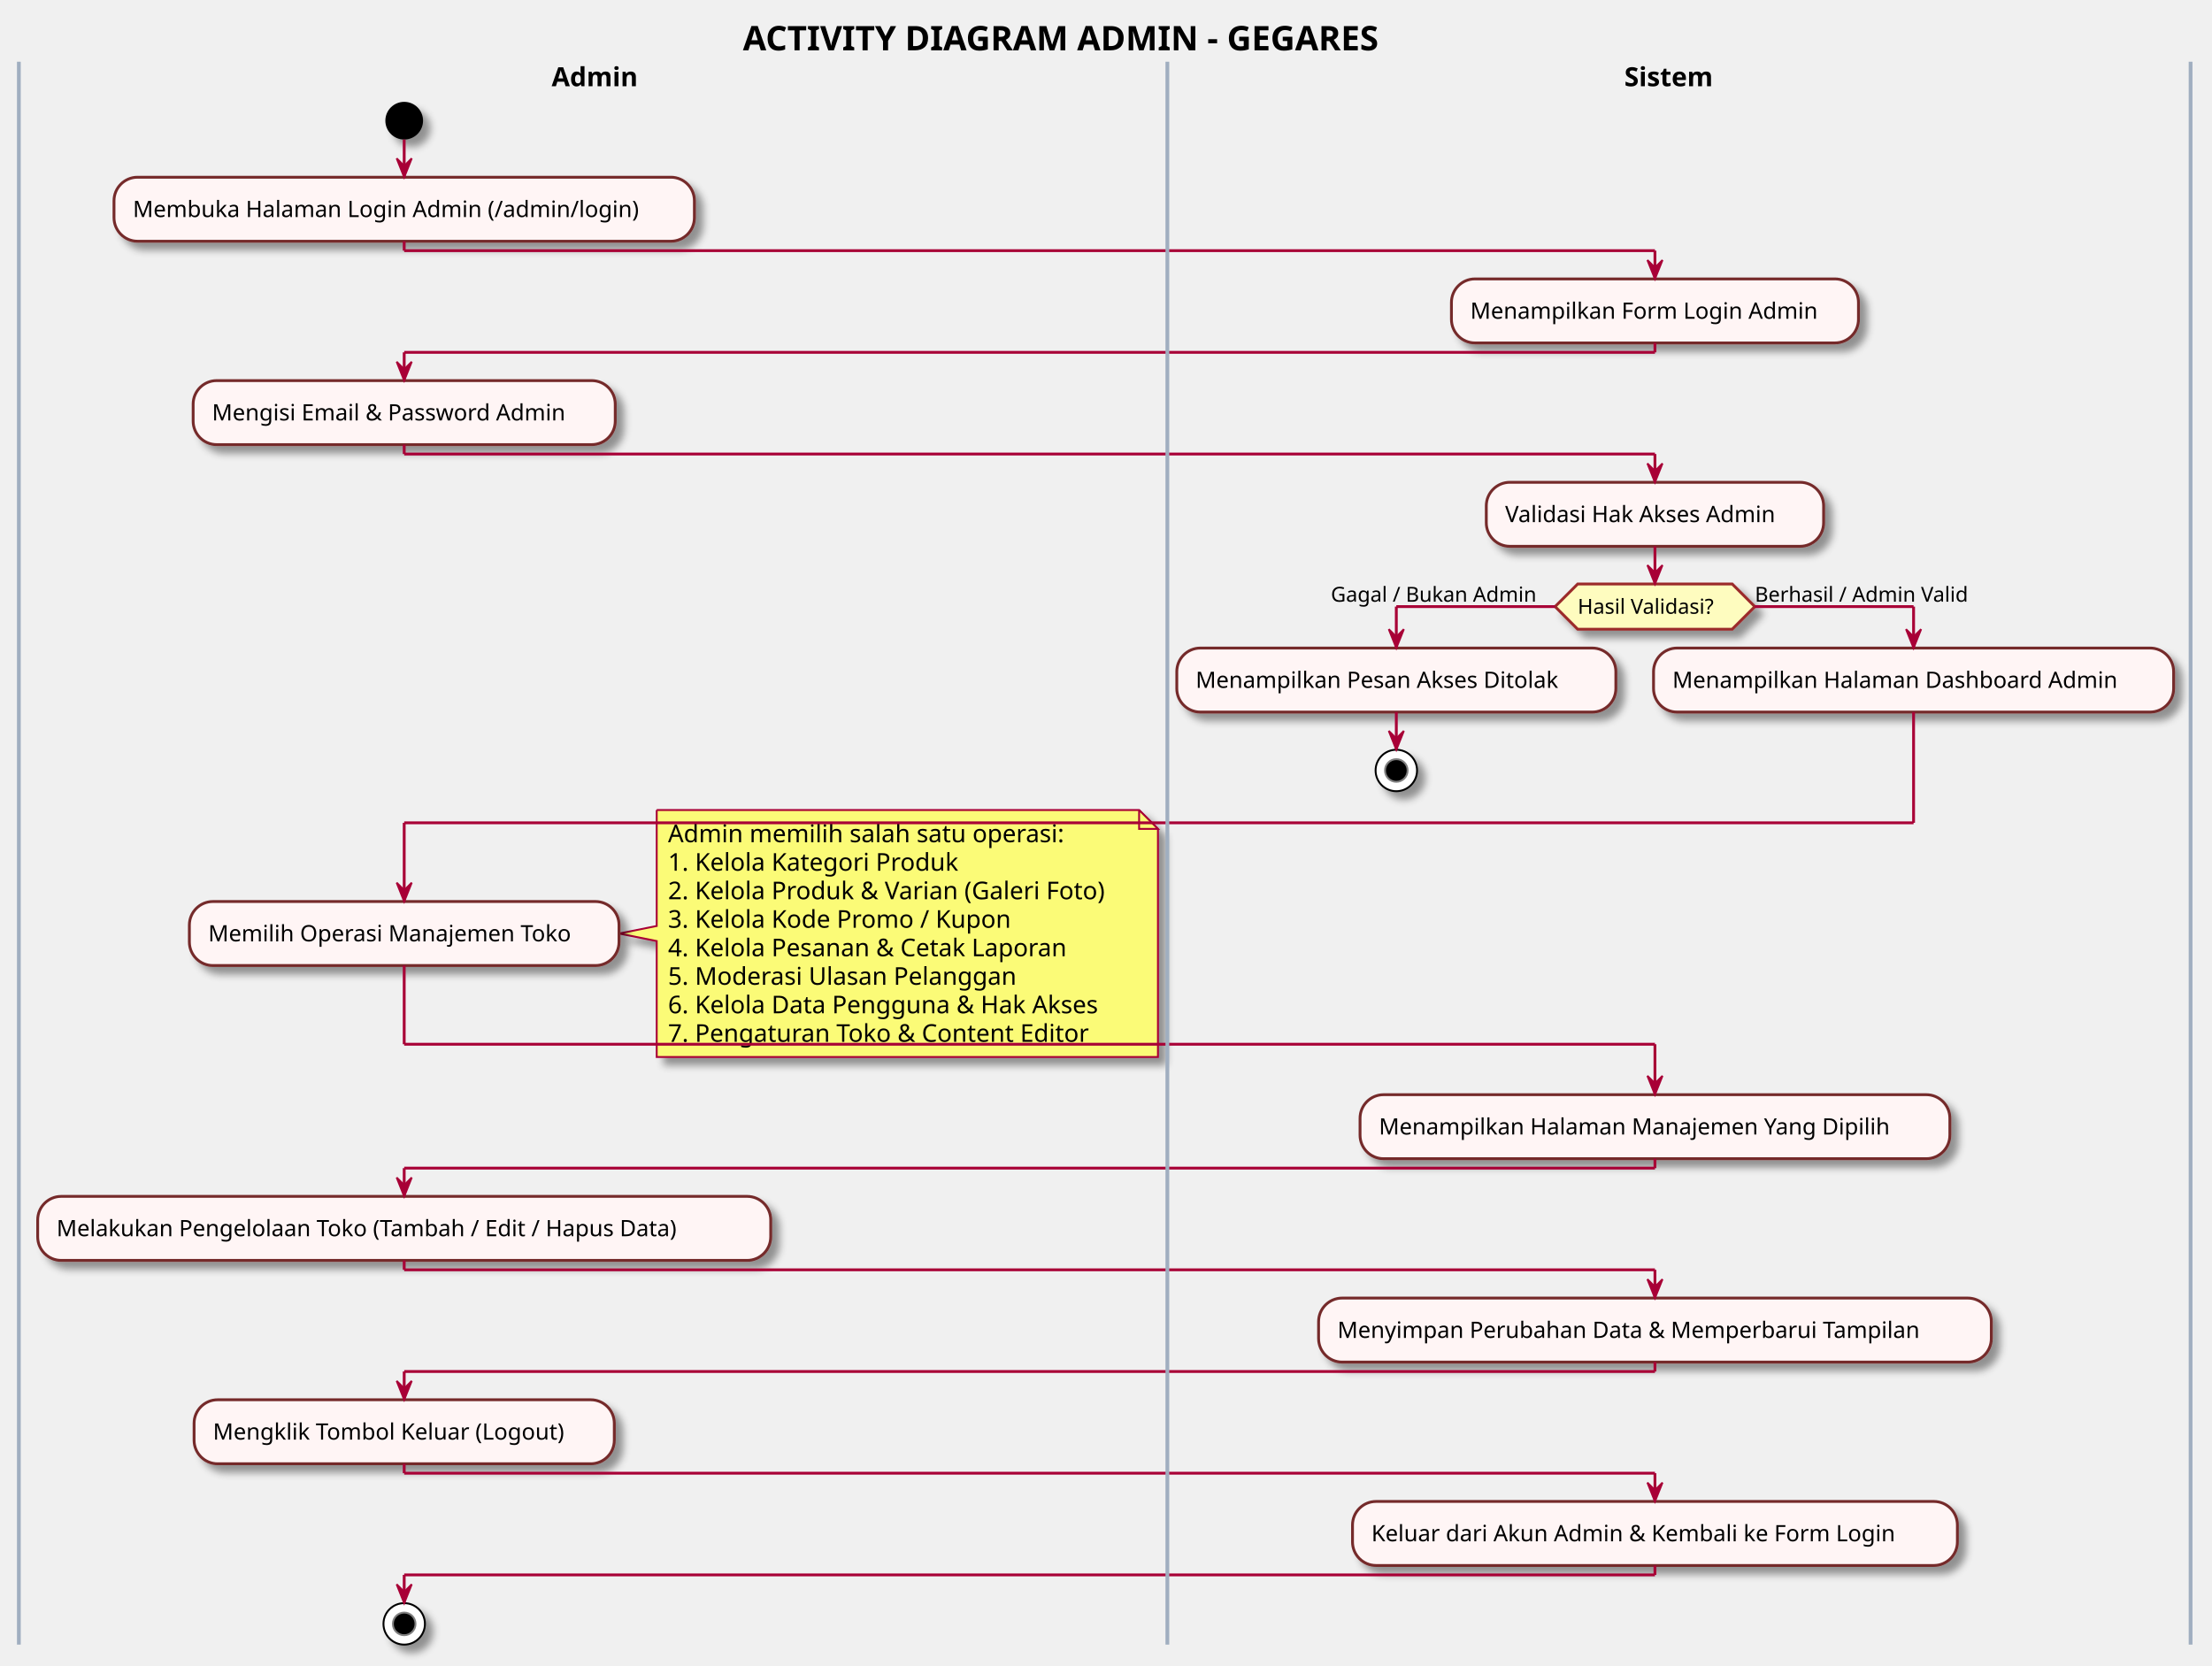
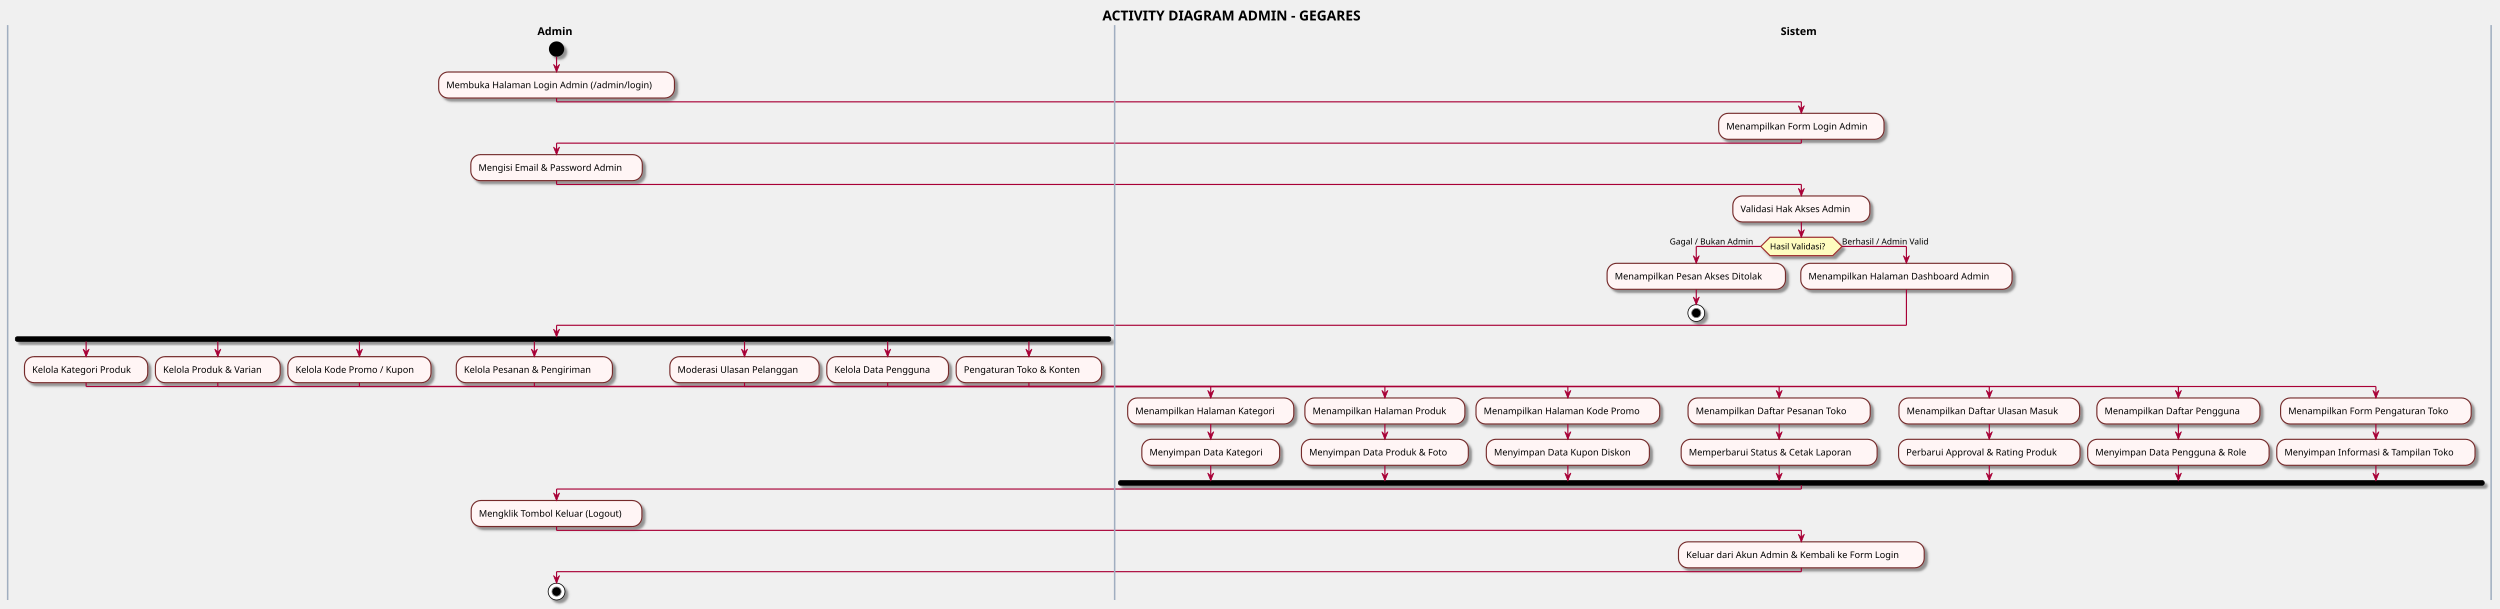
- <svg xmlns="http://www.w3.org/2000/svg" contentScriptType="application/ecmascript" contentStyleType="text/css" height="1657.5px" preserveAspectRatio="none" style="width:2201px;height:1657px;" version="1.1" viewBox="0 0 2201 1657" width="2201.25px" zoomAndPan="magnify">
+ <svg xmlns="http://www.w3.org/2000/svg" contentScriptType="application/ecmascript" contentStyleType="text/css" height="1490.625px" preserveAspectRatio="none" style="width:6123px;height:1490px;" version="1.1" viewBox="0 0 6123 1490" width="6123.75px" zoomAndPan="magnify">
  <defs>
-     <filter height="300%" id="fh6a0xgo9omfv" width="300%" x="-1" y="-1">
+     <filter height="300%" id="fjdrxcci2v53h" width="300%" x="-1" y="-1">
      <feGaussianBlur result="blurOut" stdDeviation="3.75" />
      <feColorMatrix in="blurOut" result="blurOut2" type="matrix" values="0 0 0 0 0 0 0 0 0 0 0 0 0 0 0 0 0 0 .4 0" />
      <feOffset dx="7.5" dy="7.5" in="blurOut2" result="blurOut3" />
      <feBlend in="SourceGraphic" in2="blurOut3" mode="normal" />
    </filter>
  </defs>
  <g>
-     <text fill="#000000" font-family="sans-serif" font-size="33.75" font-weight="bold" lengthAdjust="spacingAndGlyphs" textLength="720" x="739.219" y="50.078">ACTIVITY DIAGRAM ADMIN - GEGARES</text>
-     <ellipse cx="402.188" cy="120.097" fill="#000000" filter="url(#fh6a0xgo9omfv)" rx="18.75" ry="18.75" style="stroke: none; stroke-width: 1.875;" />
-     <rect fill="#FFF5F5" filter="url(#fh6a0xgo9omfv)" height="63.691" rx="23.438" ry="23.438" style="stroke: #742A2A; stroke-width: 2.812;" width="577.5" x="113.438" y="176.347" />
-     <text fill="#000000" font-family="sans-serif" font-size="22.5" lengthAdjust="spacingAndGlyphs" textLength="540" x="132.188" y="215.982">Membuka Halaman Login Admin (/admin/login)</text>
-     <rect fill="#FFF5F5" filter="url(#fh6a0xgo9omfv)" height="63.691" rx="23.438" ry="23.438" style="stroke: #742A2A; stroke-width: 2.812;" width="420" x="192.188" y="378.73" />
-     <text fill="#000000" font-family="sans-serif" font-size="22.5" lengthAdjust="spacingAndGlyphs" textLength="382.5" x="210.938" y="418.365">Mengisi Email &amp; Password Admin</text>
-     <path d="M653.438,806.054 L653.438,921.425 L615.938,928.925 L653.438,936.425 L653.438,1051.796 A0,0 0 0 0 653.438,1051.796 L1152.188,1051.796 A0,0 0 0 0 1152.188,1051.796 L1152.188,824.804 L1133.438,806.054 L653.438,806.054 A0,0 0 0 0 653.438,806.054 " fill="#FBFB77" filter="url(#fh6a0xgo9omfv)" style="stroke: #A80036; stroke-width: 1.875;" />
-     <path d="M1133.438,806.054 L1133.438,824.804 L1152.188,824.804 L1133.438,806.054 " fill="#FBFB77" style="stroke: #A80036; stroke-width: 1.875;" />
-     <text fill="#000000" font-family="sans-serif" font-size="24.375" lengthAdjust="spacingAndGlyphs" textLength="414.375" x="664.688" y="838.054">Admin memilih salah satu operasi:</text>
-     <text fill="#000000" font-family="sans-serif" font-size="24.375" lengthAdjust="spacingAndGlyphs" textLength="298.125" x="664.688" y="866.428">1. Kelola Kategori Produk</text>
-     <text fill="#000000" font-family="sans-serif" font-size="24.375" lengthAdjust="spacingAndGlyphs" textLength="459.375" x="664.688" y="894.803">2. Kelola Produk &amp; Varian (Galeri Foto)</text>
-     <text fill="#000000" font-family="sans-serif" font-size="24.375" lengthAdjust="spacingAndGlyphs" textLength="352.5" x="664.688" y="923.177">3. Kelola Kode Promo / Kupon</text>
-     <text fill="#000000" font-family="sans-serif" font-size="24.375" lengthAdjust="spacingAndGlyphs" textLength="421.875" x="664.688" y="951.551">4. Kelola Pesanan &amp; Cetak Laporan</text>
-     <text fill="#000000" font-family="sans-serif" font-size="24.375" lengthAdjust="spacingAndGlyphs" textLength="361.875" x="664.688" y="979.925">5. Moderasi Ulasan Pelanggan</text>
-     <text fill="#000000" font-family="sans-serif" font-size="24.375" lengthAdjust="spacingAndGlyphs" textLength="455.625" x="664.688" y="1008.299">6. Kelola Data Pengguna &amp; Hak Akses</text>
-     <text fill="#000000" font-family="sans-serif" font-size="24.375" lengthAdjust="spacingAndGlyphs" textLength="440.625" x="664.688" y="1036.673">7. Pengaturan Toko &amp; Content Editor</text>
-     <rect fill="#FFF5F5" filter="url(#fh6a0xgo9omfv)" height="63.691" rx="23.438" ry="23.438" style="stroke: #742A2A; stroke-width: 2.812;" width="427.5" x="188.438" y="897.08" />
-     <text fill="#000000" font-family="sans-serif" font-size="22.5" lengthAdjust="spacingAndGlyphs" textLength="390" x="207.188" y="936.715">Memilih Operasi Manajemen Toko</text>
-     <rect fill="#FFF5F5" filter="url(#fh6a0xgo9omfv)" height="63.691" rx="23.438" ry="23.438" style="stroke: #742A2A; stroke-width: 2.812;" width="729.375" x="37.5" y="1190.488" />
-     <text fill="#000000" font-family="sans-serif" font-size="22.5" lengthAdjust="spacingAndGlyphs" textLength="691.875" x="56.25" y="1230.123">Melakukan Pengelolaan Toko (Tambah / Edit / Hapus Data)</text>
-     <rect fill="#FFF5F5" filter="url(#fh6a0xgo9omfv)" height="63.691" rx="23.438" ry="23.438" style="stroke: #742A2A; stroke-width: 2.812;" width="418.125" x="193.125" y="1392.87" />
-     <text fill="#000000" font-family="sans-serif" font-size="22.5" lengthAdjust="spacingAndGlyphs" textLength="380.625" x="211.875" y="1432.505">Mengklik Tombol Keluar (Logout)</text>
-     <ellipse cx="402.188" cy="1615.878" fill="#FFFFFF" filter="url(#fh6a0xgo9omfv)" rx="20.625" ry="20.625" style="stroke: #000000; stroke-width: 1.875;" />
-     <ellipse cx="402.188" cy="1615.878" fill="#000000" rx="11.25" ry="11.25" style="stroke: #7F7F7F; stroke-width: 1.875;" />
-     <rect fill="#FFF5F5" filter="url(#fh6a0xgo9omfv)" height="63.691" rx="23.438" ry="23.438" style="stroke: #742A2A; stroke-width: 2.812;" width="405" x="1444.219" y="277.538" />
-     <text fill="#000000" font-family="sans-serif" font-size="22.5" lengthAdjust="spacingAndGlyphs" textLength="367.5" x="1462.969" y="317.173">Menampilkan Form Login Admin</text>
-     <rect fill="#FFF5F5" filter="url(#fh6a0xgo9omfv)" height="63.691" rx="23.438" ry="23.438" style="stroke: #742A2A; stroke-width: 2.812;" width="335.625" x="1478.906" y="479.921" />
-     <text fill="#000000" font-family="sans-serif" font-size="22.5" lengthAdjust="spacingAndGlyphs" textLength="298.125" x="1497.656" y="519.556">Validasi Hak Akses Admin</text>
-     <polygon fill="#FEFCBF" filter="url(#fh6a0xgo9omfv)" points="1569.844,581.113,1723.594,581.113,1746.094,603.613,1723.594,626.113,1569.844,626.113,1547.344,603.613,1569.844,581.113" style="stroke: #9B2C2C; stroke-width: 2.812;" />
-     <text fill="#000000" font-family="sans-serif" font-size="20.625" lengthAdjust="spacingAndGlyphs" textLength="153.75" x="1569.844" y="610.753">Hasil Validasi?</text>
-     <text fill="#000000" font-family="sans-serif" font-size="20.625" lengthAdjust="spacingAndGlyphs" textLength="223.125" x="1324.219" y="598.749">Gagal / Bukan Admin</text>
-     <text fill="#000000" font-family="sans-serif" font-size="20.625" lengthAdjust="spacingAndGlyphs" textLength="234.375" x="1746.094" y="598.749">Berhasil / Admin Valid</text>
-     <rect fill="#FFF5F5" filter="url(#fh6a0xgo9omfv)" height="63.691" rx="23.438" ry="23.438" style="stroke: #742A2A; stroke-width: 2.812;" width="436.875" x="1170.938" y="644.863" />
-     <text fill="#000000" font-family="sans-serif" font-size="22.5" lengthAdjust="spacingAndGlyphs" textLength="399.375" x="1189.688" y="684.498">Menampilkan Pesan Akses Ditolak</text>
-     <ellipse cx="1389.375" cy="766.679" fill="#FFFFFF" filter="url(#fh6a0xgo9omfv)" rx="20.625" ry="20.625" style="stroke: #000000; stroke-width: 1.875;" />
-     <ellipse cx="1389.375" cy="766.679" fill="#000000" rx="11.25" ry="11.25" style="stroke: #7F7F7F; stroke-width: 1.875;" />
-     <rect fill="#FFF5F5" filter="url(#fh6a0xgo9omfv)" height="63.691" rx="23.438" ry="23.438" style="stroke: #742A2A; stroke-width: 2.812;" width="517.5" x="1645.312" y="644.863" />
-     <text fill="#000000" font-family="sans-serif" font-size="22.5" lengthAdjust="spacingAndGlyphs" textLength="480" x="1664.062" y="684.498">Menampilkan Halaman Dashboard Admin</text>
-     <rect fill="#FFF5F5" filter="url(#fh6a0xgo9omfv)" height="63.691" rx="23.438" ry="23.438" style="stroke: #742A2A; stroke-width: 2.812;" width="586.875" x="1353.281" y="1089.296" />
-     <text fill="#000000" font-family="sans-serif" font-size="22.5" lengthAdjust="spacingAndGlyphs" textLength="549.375" x="1372.031" y="1128.931">Menampilkan Halaman Manajemen Yang Dipilih</text>
-     <rect fill="#FFF5F5" filter="url(#fh6a0xgo9omfv)" height="63.691" rx="23.438" ry="23.438" style="stroke: #742A2A; stroke-width: 2.812;" width="669.375" x="1312.031" y="1291.679" />
-     <text fill="#000000" font-family="sans-serif" font-size="22.5" lengthAdjust="spacingAndGlyphs" textLength="631.875" x="1330.781" y="1331.314">Menyimpan Perubahan Data &amp; Memperbarui Tampilan</text>
-     <rect fill="#FFF5F5" filter="url(#fh6a0xgo9omfv)" height="63.691" rx="23.438" ry="23.438" style="stroke: #742A2A; stroke-width: 2.812;" width="601.875" x="1345.781" y="1494.062" />
-     <text fill="#000000" font-family="sans-serif" font-size="22.5" lengthAdjust="spacingAndGlyphs" textLength="564.375" x="1364.531" y="1533.697">Keluar dari Akun Admin &amp; Kembali ke Form Login</text>
-     <line style="stroke: #A80036; stroke-width: 2.812;" x1="402.188" x2="402.188" y1="138.847" y2="176.347" />
-     <polygon fill="#A80036" points="394.688,157.597,402.188,176.347,409.688,157.597,402.188,165.097" style="stroke: #A80036; stroke-width: 1.875;" />
-     <line style="stroke: #A80036; stroke-width: 2.812;" x1="1389.375" x2="1389.375" y1="708.554" y2="746.054" />
-     <polygon fill="#A80036" points="1381.875,727.304,1389.375,746.054,1396.875,727.304,1389.375,734.804" style="stroke: #A80036; stroke-width: 1.875;" />
-     <line style="stroke: #A80036; stroke-width: 2.812;" x1="1547.344" x2="1389.375" y1="603.613" y2="603.613" />
-     <line style="stroke: #A80036; stroke-width: 2.812;" x1="1389.375" x2="1389.375" y1="603.613" y2="644.863" />
-     <polygon fill="#A80036" points="1381.875,626.113,1389.375,644.863,1396.875,626.113,1389.375,633.613" style="stroke: #A80036; stroke-width: 1.875;" />
-     <line style="stroke: #A80036; stroke-width: 2.812;" x1="1746.094" x2="1904.062" y1="603.613" y2="603.613" />
-     <line style="stroke: #A80036; stroke-width: 2.812;" x1="1904.062" x2="1904.062" y1="603.613" y2="644.863" />
-     <polygon fill="#A80036" points="1896.562,626.113,1904.062,644.863,1911.562,626.113,1904.062,633.613" style="stroke: #A80036; stroke-width: 1.875;" />
-     <line style="stroke: #A80036; stroke-width: 2.812;" x1="1904.062" x2="1904.062" y1="708.554" y2="818.754" />
-     <line style="stroke: #A80036; stroke-width: 2.812;" x1="1904.062" x2="402.188" y1="818.754" y2="818.754" />
-     <line style="stroke: #A80036; stroke-width: 2.812;" x1="402.188" x2="402.188" y1="818.754" y2="897.08" />
-     <polygon fill="#A80036" points="394.688,878.33,402.188,897.08,409.688,878.33,402.188,885.83" style="stroke: #A80036; stroke-width: 1.875;" />
-     <line style="stroke: #A80036; stroke-width: 2.812;" x1="1646.719" x2="1646.719" y1="543.613" y2="581.113" />
-     <polygon fill="#A80036" points="1639.219,562.363,1646.719,581.113,1654.219,562.363,1646.719,569.863" style="stroke: #A80036; stroke-width: 1.875;" />
-     <line style="stroke: #A80036; stroke-width: 2.812;" x1="402.188" x2="402.188" y1="240.038" y2="249.413" />
-     <line style="stroke: #A80036; stroke-width: 2.812;" x1="402.188" x2="1646.719" y1="249.413" y2="249.413" />
-     <line style="stroke: #A80036; stroke-width: 2.812;" x1="1646.719" x2="1646.719" y1="249.413" y2="277.538" />
-     <polygon fill="#A80036" points="1639.219,258.788,1646.719,277.538,1654.219,258.788,1646.719,266.288" style="stroke: #A80036; stroke-width: 1.875;" />
-     <line style="stroke: #A80036; stroke-width: 2.812;" x1="1646.719" x2="1646.719" y1="341.23" y2="350.605" />
-     <line style="stroke: #A80036; stroke-width: 2.812;" x1="1646.719" x2="402.188" y1="350.605" y2="350.605" />
-     <line style="stroke: #A80036; stroke-width: 2.812;" x1="402.188" x2="402.188" y1="350.605" y2="378.73" />
-     <polygon fill="#A80036" points="394.688,359.98,402.188,378.73,409.688,359.98,402.188,367.48" style="stroke: #A80036; stroke-width: 1.875;" />
-     <line style="stroke: #A80036; stroke-width: 2.812;" x1="402.188" x2="402.188" y1="442.421" y2="451.796" />
-     <line style="stroke: #A80036; stroke-width: 2.812;" x1="402.188" x2="1646.719" y1="451.796" y2="451.796" />
-     <line style="stroke: #A80036; stroke-width: 2.812;" x1="1646.719" x2="1646.719" y1="451.796" y2="479.921" />
-     <polygon fill="#A80036" points="1639.219,461.171,1646.719,479.921,1654.219,461.171,1646.719,468.671" style="stroke: #A80036; stroke-width: 1.875;" />
-     <line style="stroke: #A80036; stroke-width: 2.812;" x1="402.188" x2="402.188" y1="960.771" y2="1039.096" />
-     <line style="stroke: #A80036; stroke-width: 2.812;" x1="402.188" x2="1646.719" y1="1039.096" y2="1039.096" />
-     <line style="stroke: #A80036; stroke-width: 2.812;" x1="1646.719" x2="1646.719" y1="1039.096" y2="1089.296" />
-     <polygon fill="#A80036" points="1639.219,1070.546,1646.719,1089.296,1654.219,1070.546,1646.719,1078.046" style="stroke: #A80036; stroke-width: 1.875;" />
-     <line style="stroke: #A80036; stroke-width: 2.812;" x1="1646.719" x2="1646.719" y1="1152.988" y2="1162.363" />
-     <line style="stroke: #A80036; stroke-width: 2.812;" x1="1646.719" x2="402.188" y1="1162.363" y2="1162.363" />
-     <line style="stroke: #A80036; stroke-width: 2.812;" x1="402.188" x2="402.188" y1="1162.363" y2="1190.488" />
-     <polygon fill="#A80036" points="394.688,1171.738,402.188,1190.488,409.688,1171.738,402.188,1179.238" style="stroke: #A80036; stroke-width: 1.875;" />
-     <line style="stroke: #A80036; stroke-width: 2.812;" x1="402.188" x2="402.188" y1="1254.179" y2="1263.554" />
-     <line style="stroke: #A80036; stroke-width: 2.812;" x1="402.188" x2="1646.719" y1="1263.554" y2="1263.554" />
-     <line style="stroke: #A80036; stroke-width: 2.812;" x1="1646.719" x2="1646.719" y1="1263.554" y2="1291.679" />
-     <polygon fill="#A80036" points="1639.219,1272.929,1646.719,1291.679,1654.219,1272.929,1646.719,1280.429" style="stroke: #A80036; stroke-width: 1.875;" />
-     <line style="stroke: #A80036; stroke-width: 2.812;" x1="1646.719" x2="1646.719" y1="1355.37" y2="1364.745" />
-     <line style="stroke: #A80036; stroke-width: 2.812;" x1="1646.719" x2="402.188" y1="1364.745" y2="1364.745" />
-     <line style="stroke: #A80036; stroke-width: 2.812;" x1="402.188" x2="402.188" y1="1364.745" y2="1392.87" />
-     <polygon fill="#A80036" points="394.688,1374.12,402.188,1392.87,409.688,1374.12,402.188,1381.62" style="stroke: #A80036; stroke-width: 1.875;" />
-     <line style="stroke: #A80036; stroke-width: 2.812;" x1="402.188" x2="402.188" y1="1456.562" y2="1465.937" />
-     <line style="stroke: #A80036; stroke-width: 2.812;" x1="402.188" x2="1646.719" y1="1465.937" y2="1465.937" />
-     <line style="stroke: #A80036; stroke-width: 2.812;" x1="1646.719" x2="1646.719" y1="1465.937" y2="1494.062" />
-     <polygon fill="#A80036" points="1639.219,1475.312,1646.719,1494.062,1654.219,1475.312,1646.719,1482.812" style="stroke: #A80036; stroke-width: 1.875;" />
-     <line style="stroke: #A80036; stroke-width: 2.812;" x1="1646.719" x2="1646.719" y1="1557.753" y2="1567.128" />
-     <line style="stroke: #A80036; stroke-width: 2.812;" x1="1646.719" x2="402.188" y1="1567.128" y2="1567.128" />
-     <line style="stroke: #A80036; stroke-width: 2.812;" x1="402.188" x2="402.188" y1="1567.128" y2="1595.253" />
-     <polygon fill="#A80036" points="394.688,1576.503,402.188,1595.253,409.688,1576.503,402.188,1584.003" style="stroke: #A80036; stroke-width: 1.875;" />
-     <text fill="#000000" font-family="sans-serif" font-size="26.25" font-weight="bold" lengthAdjust="spacingAndGlyphs" textLength="91.875" x="548.906" y="85.781">Admin</text>
-     <text fill="#000000" font-family="sans-serif" font-size="26.25" font-weight="bold" lengthAdjust="spacingAndGlyphs" textLength="99.375" x="1616.25" y="85.781">Sistem</text>
-     <line style="stroke: #A0AEC0; stroke-width: 3.75;" x1="18.75" x2="18.75" y1="61.415" y2="1636.503" />
-     <line style="stroke: #A0AEC0; stroke-width: 3.75;" x1="1161.562" x2="1161.562" y1="61.415" y2="1636.503" />
-     <line style="stroke: #A0AEC0; stroke-width: 3.75;" x1="2179.688" x2="2179.688" y1="61.415" y2="1636.503" />
+     <text fill="#000000" font-family="sans-serif" font-size="33.75" font-weight="bold" lengthAdjust="spacingAndGlyphs" textLength="720" x="2700" y="50.078">ACTIVITY DIAGRAM ADMIN - GEGARES</text>
+     <ellipse cx="1363.125" cy="120.097" fill="#000000" filter="url(#fjdrxcci2v53h)" rx="18.75" ry="18.75" style="stroke: none; stroke-width: 1.875;" />
+     <rect fill="#FFF5F5" filter="url(#fjdrxcci2v53h)" height="63.691" rx="23.438" ry="23.438" style="stroke: #742A2A; stroke-width: 2.812;" width="577.5" x="1074.375" y="176.347" />
+     <text fill="#000000" font-family="sans-serif" font-size="22.5" lengthAdjust="spacingAndGlyphs" textLength="540" x="1093.125" y="215.982">Membuka Halaman Login Admin (/admin/login)</text>
+     <rect fill="#FFF5F5" filter="url(#fjdrxcci2v53h)" height="63.691" rx="23.438" ry="23.438" style="stroke: #742A2A; stroke-width: 2.812;" width="420" x="1153.125" y="378.73" />
+     <text fill="#000000" font-family="sans-serif" font-size="22.5" lengthAdjust="spacingAndGlyphs" textLength="382.5" x="1171.875" y="418.365">Mengisi Email &amp; Password Admin</text>
+     <rect fill="#000000" filter="url(#fjdrxcci2v53h)" height="11.25" rx="4.688" ry="4.688" style="stroke: #000000; stroke-width: 1.875;" width="2683.125" x="37.5" y="824.804" />
+     <rect fill="#FFF5F5" filter="url(#fjdrxcci2v53h)" height="63.691" rx="23.438" ry="23.438" style="stroke: #742A2A; stroke-width: 2.812;" width="301.875" x="60" y="873.554" />
+     <text fill="#000000" font-family="sans-serif" font-size="22.5" lengthAdjust="spacingAndGlyphs" textLength="264.375" x="78.75" y="913.189">Kelola Kategori Produk</text>
+     <rect fill="#FFF5F5" filter="url(#fjdrxcci2v53h)" height="63.691" rx="23.438" ry="23.438" style="stroke: #742A2A; stroke-width: 2.812;" width="305.625" x="380.625" y="873.554" />
+     <text fill="#000000" font-family="sans-serif" font-size="22.5" lengthAdjust="spacingAndGlyphs" textLength="268.125" x="399.375" y="913.189">Kelola Produk &amp; Varian</text>
+     <rect fill="#FFF5F5" filter="url(#fjdrxcci2v53h)" height="63.691" rx="23.438" ry="23.438" style="stroke: #742A2A; stroke-width: 2.812;" width="350.625" x="705" y="873.554" />
+     <text fill="#000000" font-family="sans-serif" font-size="22.5" lengthAdjust="spacingAndGlyphs" textLength="313.125" x="723.75" y="913.189">Kelola Kode Promo / Kupon</text>
+     <rect fill="#FFF5F5" filter="url(#fjdrxcci2v53h)" height="63.691" rx="23.438" ry="23.438" style="stroke: #742A2A; stroke-width: 2.812;" width="382.5" x="1117.5" y="873.554" />
+     <text fill="#000000" font-family="sans-serif" font-size="22.5" lengthAdjust="spacingAndGlyphs" textLength="345" x="1136.25" y="913.189">Kelola Pesanan &amp; Pengiriman</text>
+     <rect fill="#FFF5F5" filter="url(#fjdrxcci2v53h)" height="63.691" rx="23.438" ry="23.438" style="stroke: #742A2A; stroke-width: 2.812;" width="365.625" x="1640.625" y="873.554" />
+     <text fill="#000000" font-family="sans-serif" font-size="22.5" lengthAdjust="spacingAndGlyphs" textLength="328.125" x="1659.375" y="913.189">Moderasi Ulasan Pelanggan</text>
+     <rect fill="#FFF5F5" filter="url(#fjdrxcci2v53h)" height="63.691" rx="23.438" ry="23.438" style="stroke: #742A2A; stroke-width: 2.812;" width="298.125" x="2025" y="873.554" />
+     <text fill="#000000" font-family="sans-serif" font-size="22.5" lengthAdjust="spacingAndGlyphs" textLength="260.625" x="2043.75" y="913.189">Kelola Data Pengguna</text>
+     <rect fill="#FFF5F5" filter="url(#fjdrxcci2v53h)" height="63.691" rx="23.438" ry="23.438" style="stroke: #742A2A; stroke-width: 2.812;" width="356.25" x="2341.875" y="873.554" />
+     <text fill="#000000" font-family="sans-serif" font-size="22.5" lengthAdjust="spacingAndGlyphs" textLength="318.75" x="2360.625" y="913.189">Pengaturan Toko &amp; Konten</text>
+     <rect fill="#FFF5F5" filter="url(#fjdrxcci2v53h)" height="63.691" rx="23.438" ry="23.438" style="stroke: #742A2A; stroke-width: 2.812;" width="418.125" x="1154.062" y="1225.878" />
+     <text fill="#000000" font-family="sans-serif" font-size="22.5" lengthAdjust="spacingAndGlyphs" textLength="380.625" x="1172.812" y="1265.513">Mengklik Tombol Keluar (Logout)</text>
+     <ellipse cx="1363.125" cy="1448.886" fill="#FFFFFF" filter="url(#fjdrxcci2v53h)" rx="20.625" ry="20.625" style="stroke: #000000; stroke-width: 1.875;" />
+     <ellipse cx="1363.125" cy="1448.886" fill="#000000" rx="11.25" ry="11.25" style="stroke: #7F7F7F; stroke-width: 1.875;" />
+     <rect fill="#FFF5F5" filter="url(#fjdrxcci2v53h)" height="63.691" rx="23.438" ry="23.438" style="stroke: #742A2A; stroke-width: 2.812;" width="405" x="4209.375" y="277.538" />
+     <text fill="#000000" font-family="sans-serif" font-size="22.5" lengthAdjust="spacingAndGlyphs" textLength="367.5" x="4228.125" y="317.173">Menampilkan Form Login Admin</text>
+     <rect fill="#FFF5F5" filter="url(#fjdrxcci2v53h)" height="63.691" rx="23.438" ry="23.438" style="stroke: #742A2A; stroke-width: 2.812;" width="335.625" x="4244.062" y="479.921" />
+     <text fill="#000000" font-family="sans-serif" font-size="22.5" lengthAdjust="spacingAndGlyphs" textLength="298.125" x="4262.812" y="519.556">Validasi Hak Akses Admin</text>
+     <polygon fill="#FEFCBF" filter="url(#fjdrxcci2v53h)" points="4335,581.113,4488.75,581.113,4511.25,603.613,4488.75,626.113,4335,626.113,4312.5,603.613,4335,581.113" style="stroke: #9B2C2C; stroke-width: 2.812;" />
+     <text fill="#000000" font-family="sans-serif" font-size="20.625" lengthAdjust="spacingAndGlyphs" textLength="153.75" x="4335" y="610.753">Hasil Validasi?</text>
+     <text fill="#000000" font-family="sans-serif" font-size="20.625" lengthAdjust="spacingAndGlyphs" textLength="223.125" x="4089.375" y="598.749">Gagal / Bukan Admin</text>
+     <text fill="#000000" font-family="sans-serif" font-size="20.625" lengthAdjust="spacingAndGlyphs" textLength="234.375" x="4511.25" y="598.749">Berhasil / Admin Valid</text>
+     <rect fill="#FFF5F5" filter="url(#fjdrxcci2v53h)" height="63.691" rx="23.438" ry="23.438" style="stroke: #742A2A; stroke-width: 2.812;" width="436.875" x="3936.094" y="644.863" />
+     <text fill="#000000" font-family="sans-serif" font-size="22.5" lengthAdjust="spacingAndGlyphs" textLength="399.375" x="3954.844" y="684.498">Menampilkan Pesan Akses Ditolak</text>
+     <ellipse cx="4154.531" cy="766.679" fill="#FFFFFF" filter="url(#fjdrxcci2v53h)" rx="20.625" ry="20.625" style="stroke: #000000; stroke-width: 1.875;" />
+     <ellipse cx="4154.531" cy="766.679" fill="#000000" rx="11.25" ry="11.25" style="stroke: #7F7F7F; stroke-width: 1.875;" />
+     <rect fill="#FFF5F5" filter="url(#fjdrxcci2v53h)" height="63.691" rx="23.438" ry="23.438" style="stroke: #742A2A; stroke-width: 2.812;" width="517.5" x="4410.469" y="644.863" />
+     <text fill="#000000" font-family="sans-serif" font-size="22.5" lengthAdjust="spacingAndGlyphs" textLength="480" x="4429.219" y="684.498">Menampilkan Halaman Dashboard Admin</text>
+     <rect fill="#FFF5F5" filter="url(#fjdrxcci2v53h)" height="63.691" rx="23.438" ry="23.438" style="stroke: #742A2A; stroke-width: 2.812;" width="406.875" x="2761.875" y="974.745" />
+     <text fill="#000000" font-family="sans-serif" font-size="22.5" lengthAdjust="spacingAndGlyphs" textLength="369.375" x="2780.625" y="1014.38">Menampilkan Halaman Kategori</text>
+     <rect fill="#FFF5F5" filter="url(#fjdrxcci2v53h)" height="63.691" rx="23.438" ry="23.438" style="stroke: #742A2A; stroke-width: 2.812;" width="337.5" x="2796.562" y="1075.937" />
+     <text fill="#000000" font-family="sans-serif" font-size="22.5" lengthAdjust="spacingAndGlyphs" textLength="300" x="2815.312" y="1115.572">Menyimpan Data Kategori</text>
+     <rect fill="#FFF5F5" filter="url(#fjdrxcci2v53h)" height="63.691" rx="23.438" ry="23.438" style="stroke: #742A2A; stroke-width: 2.812;" width="391.875" x="3195.938" y="974.745" />
+     <text fill="#000000" font-family="sans-serif" font-size="22.5" lengthAdjust="spacingAndGlyphs" textLength="354.375" x="3214.688" y="1014.38">Menampilkan Halaman Produk</text>
+     <rect fill="#FFF5F5" filter="url(#fjdrxcci2v53h)" height="63.691" rx="23.438" ry="23.438" style="stroke: #742A2A; stroke-width: 2.812;" width="408.75" x="3187.5" y="1075.937" />
+     <text fill="#000000" font-family="sans-serif" font-size="22.5" lengthAdjust="spacingAndGlyphs" textLength="371.25" x="3206.25" y="1115.572">Menyimpan Data Produk &amp; Foto</text>
+     <rect fill="#FFF5F5" filter="url(#fjdrxcci2v53h)" height="63.691" rx="23.438" ry="23.438" style="stroke: #742A2A; stroke-width: 2.812;" width="450" x="3615" y="974.745" />
+     <text fill="#000000" font-family="sans-serif" font-size="22.5" lengthAdjust="spacingAndGlyphs" textLength="412.5" x="3633.75" y="1014.38">Menampilkan Halaman Kode Promo</text>
+     <rect fill="#FFF5F5" filter="url(#fjdrxcci2v53h)" height="63.691" rx="23.438" ry="23.438" style="stroke: #742A2A; stroke-width: 2.812;" width="399.375" x="3640.312" y="1075.937" />
+     <text fill="#000000" font-family="sans-serif" font-size="22.5" lengthAdjust="spacingAndGlyphs" textLength="361.875" x="3659.062" y="1115.572">Menyimpan Data Kupon Diskon</text>
+     <rect fill="#FFF5F5" filter="url(#fjdrxcci2v53h)" height="63.691" rx="23.438" ry="23.438" style="stroke: #742A2A; stroke-width: 2.812;" width="446.25" x="4134.375" y="974.745" />
+     <text fill="#000000" font-family="sans-serif" font-size="22.5" lengthAdjust="spacingAndGlyphs" textLength="408.75" x="4153.125" y="1014.38">Menampilkan Daftar Pesanan Toko</text>
+     <rect fill="#FFF5F5" filter="url(#fjdrxcci2v53h)" height="63.691" rx="23.438" ry="23.438" style="stroke: #742A2A; stroke-width: 2.812;" width="480" x="4117.5" y="1075.937" />
+     <text fill="#000000" font-family="sans-serif" font-size="22.5" lengthAdjust="spacingAndGlyphs" textLength="442.5" x="4136.25" y="1115.572">Memperbarui Status &amp; Cetak Laporan</text>
+     <rect fill="#FFF5F5" filter="url(#fjdrxcci2v53h)" height="63.691" rx="23.438" ry="23.438" style="stroke: #742A2A; stroke-width: 2.812;" width="442.5" x="4650.938" y="974.745" />
+     <text fill="#000000" font-family="sans-serif" font-size="22.5" lengthAdjust="spacingAndGlyphs" textLength="405" x="4669.688" y="1014.38">Menampilkan Daftar Ulasan Masuk</text>
+     <rect fill="#FFF5F5" filter="url(#fjdrxcci2v53h)" height="63.691" rx="23.438" ry="23.438" style="stroke: #742A2A; stroke-width: 2.812;" width="444.375" x="4650" y="1075.937" />
+     <text fill="#000000" font-family="sans-serif" font-size="22.5" lengthAdjust="spacingAndGlyphs" textLength="406.875" x="4668.75" y="1115.572">Perbarui Approval &amp; Rating Produk</text>
+     <rect fill="#FFF5F5" filter="url(#fjdrxcci2v53h)" height="63.691" rx="23.438" ry="23.438" style="stroke: #742A2A; stroke-width: 2.812;" width="399.375" x="5135.625" y="974.745" />
+     <text fill="#000000" font-family="sans-serif" font-size="22.5" lengthAdjust="spacingAndGlyphs" textLength="361.875" x="5154.375" y="1014.38">Menampilkan Daftar Pengguna</text>
+     <rect fill="#FFF5F5" filter="url(#fjdrxcci2v53h)" height="63.691" rx="23.438" ry="23.438" style="stroke: #742A2A; stroke-width: 2.812;" width="444.375" x="5113.125" y="1075.937" />
+     <text fill="#000000" font-family="sans-serif" font-size="22.5" lengthAdjust="spacingAndGlyphs" textLength="406.875" x="5131.875" y="1115.572">Menyimpan Data Pengguna &amp; Role</text>
+     <rect fill="#FFF5F5" filter="url(#fjdrxcci2v53h)" height="63.691" rx="23.438" ry="23.438" style="stroke: #742A2A; stroke-width: 2.812;" width="466.875" x="5585.625" y="974.745" />
+     <text fill="#000000" font-family="sans-serif" font-size="22.5" lengthAdjust="spacingAndGlyphs" textLength="429.375" x="5604.375" y="1014.38">Menampilkan Form Pengaturan Toko</text>
+     <rect fill="#FFF5F5" filter="url(#fjdrxcci2v53h)" height="63.691" rx="23.438" ry="23.438" style="stroke: #742A2A; stroke-width: 2.812;" width="485.625" x="5576.25" y="1075.937" />
+     <text fill="#000000" font-family="sans-serif" font-size="22.5" lengthAdjust="spacingAndGlyphs" textLength="448.125" x="5595" y="1115.572">Menyimpan Informasi &amp; Tampilan Toko</text>
+     <rect fill="#000000" filter="url(#fjdrxcci2v53h)" height="11.25" rx="4.688" ry="4.688" style="stroke: #000000; stroke-width: 1.875;" width="3345" x="2739.375" y="1177.128" />
+     <rect fill="#FFF5F5" filter="url(#fjdrxcci2v53h)" height="63.691" rx="23.438" ry="23.438" style="stroke: #742A2A; stroke-width: 2.812;" width="601.875" x="4110.938" y="1327.07" />
+     <text fill="#000000" font-family="sans-serif" font-size="22.5" lengthAdjust="spacingAndGlyphs" textLength="564.375" x="4129.688" y="1366.705">Keluar dari Akun Admin &amp; Kembali ke Form Login</text>
+     <line style="stroke: #A80036; stroke-width: 2.812;" x1="1363.125" x2="1363.125" y1="138.847" y2="176.347" />
+     <polygon fill="#A80036" points="1355.625,157.597,1363.125,176.347,1370.625,157.597,1363.125,165.097" style="stroke: #A80036; stroke-width: 1.875;" />
+     <line style="stroke: #A80036; stroke-width: 2.812;" x1="210.938" x2="210.938" y1="836.054" y2="873.554" />
+     <polygon fill="#A80036" points="203.438,854.804,210.938,873.554,218.438,854.804,210.938,862.304" style="stroke: #A80036; stroke-width: 1.875;" />
+     <line style="stroke: #A80036; stroke-width: 2.812;" x1="533.438" x2="533.438" y1="836.054" y2="873.554" />
+     <polygon fill="#A80036" points="525.938,854.804,533.438,873.554,540.938,854.804,533.438,862.304" style="stroke: #A80036; stroke-width: 1.875;" />
+     <line style="stroke: #A80036; stroke-width: 2.812;" x1="880.312" x2="880.312" y1="836.054" y2="873.554" />
+     <polygon fill="#A80036" points="872.812,854.804,880.312,873.554,887.812,854.804,880.312,862.304" style="stroke: #A80036; stroke-width: 1.875;" />
+     <line style="stroke: #A80036; stroke-width: 2.812;" x1="1308.75" x2="1308.75" y1="836.054" y2="873.554" />
+     <polygon fill="#A80036" points="1301.25,854.804,1308.75,873.554,1316.25,854.804,1308.75,862.304" style="stroke: #A80036; stroke-width: 1.875;" />
+     <line style="stroke: #A80036; stroke-width: 2.812;" x1="1823.438" x2="1823.438" y1="836.054" y2="873.554" />
+     <polygon fill="#A80036" points="1815.938,854.804,1823.438,873.554,1830.938,854.804,1823.438,862.304" style="stroke: #A80036; stroke-width: 1.875;" />
+     <line style="stroke: #A80036; stroke-width: 2.812;" x1="2174.062" x2="2174.062" y1="836.054" y2="873.554" />
+     <polygon fill="#A80036" points="2166.562,854.804,2174.062,873.554,2181.562,854.804,2174.062,862.304" style="stroke: #A80036; stroke-width: 1.875;" />
+     <line style="stroke: #A80036; stroke-width: 2.812;" x1="2520" x2="2520" y1="836.054" y2="873.554" />
+     <polygon fill="#A80036" points="2512.5,854.804,2520,873.554,2527.5,854.804,2520,862.304" style="stroke: #A80036; stroke-width: 1.875;" />
+     <line style="stroke: #A80036; stroke-width: 2.812;" x1="4154.531" x2="4154.531" y1="708.554" y2="746.054" />
+     <polygon fill="#A80036" points="4147.031,727.304,4154.531,746.054,4162.031,727.304,4154.531,734.804" style="stroke: #A80036; stroke-width: 1.875;" />
+     <line style="stroke: #A80036; stroke-width: 2.812;" x1="4312.5" x2="4154.531" y1="603.613" y2="603.613" />
+     <line style="stroke: #A80036; stroke-width: 2.812;" x1="4154.531" x2="4154.531" y1="603.613" y2="644.863" />
+     <polygon fill="#A80036" points="4147.031,626.113,4154.531,644.863,4162.031,626.113,4154.531,633.613" style="stroke: #A80036; stroke-width: 1.875;" />
+     <line style="stroke: #A80036; stroke-width: 2.812;" x1="4511.25" x2="4669.219" y1="603.613" y2="603.613" />
+     <line style="stroke: #A80036; stroke-width: 2.812;" x1="4669.219" x2="4669.219" y1="603.613" y2="644.863" />
+     <polygon fill="#A80036" points="4661.719,626.113,4669.219,644.863,4676.719,626.113,4669.219,633.613" style="stroke: #A80036; stroke-width: 1.875;" />
+     <line style="stroke: #A80036; stroke-width: 2.812;" x1="4669.219" x2="4669.219" y1="708.554" y2="796.679" />
+     <line style="stroke: #A80036; stroke-width: 2.812;" x1="4669.219" x2="1363.125" y1="796.679" y2="796.679" />
+     <line style="stroke: #A80036; stroke-width: 2.812;" x1="1363.125" x2="1363.125" y1="796.679" y2="824.804" />
+     <polygon fill="#A80036" points="1355.625,806.054,1363.125,824.804,1370.625,806.054,1363.125,813.554" style="stroke: #A80036; stroke-width: 1.875;" />
+     <line style="stroke: #A80036; stroke-width: 2.812;" x1="4411.875" x2="4411.875" y1="543.613" y2="581.113" />
+     <polygon fill="#A80036" points="4404.375,562.363,4411.875,581.113,4419.375,562.363,4411.875,569.863" style="stroke: #A80036; stroke-width: 1.875;" />
+     <line style="stroke: #A80036; stroke-width: 2.812;" x1="2965.312" x2="2965.312" y1="1038.437" y2="1075.937" />
+     <polygon fill="#A80036" points="2957.812,1057.187,2965.312,1075.937,2972.812,1057.187,2965.312,1064.687" style="stroke: #A80036; stroke-width: 1.875;" />
+     <line style="stroke: #A80036; stroke-width: 2.812;" x1="3391.875" x2="3391.875" y1="1038.437" y2="1075.937" />
+     <polygon fill="#A80036" points="3384.375,1057.187,3391.875,1075.937,3399.375,1057.187,3391.875,1064.687" style="stroke: #A80036; stroke-width: 1.875;" />
+     <line style="stroke: #A80036; stroke-width: 2.812;" x1="3840" x2="3840" y1="1038.437" y2="1075.937" />
+     <polygon fill="#A80036" points="3832.5,1057.187,3840,1075.937,3847.5,1057.187,3840,1064.687" style="stroke: #A80036; stroke-width: 1.875;" />
+     <line style="stroke: #A80036; stroke-width: 2.812;" x1="4357.5" x2="4357.5" y1="1038.437" y2="1075.937" />
+     <polygon fill="#A80036" points="4350,1057.187,4357.5,1075.937,4365,1057.187,4357.5,1064.687" style="stroke: #A80036; stroke-width: 1.875;" />
+     <line style="stroke: #A80036; stroke-width: 2.812;" x1="4872.188" x2="4872.188" y1="1038.437" y2="1075.937" />
+     <polygon fill="#A80036" points="4864.688,1057.187,4872.188,1075.937,4879.688,1057.187,4872.188,1064.687" style="stroke: #A80036; stroke-width: 1.875;" />
+     <line style="stroke: #A80036; stroke-width: 2.812;" x1="5335.312" x2="5335.312" y1="1038.437" y2="1075.937" />
+     <polygon fill="#A80036" points="5327.812,1057.187,5335.312,1075.937,5342.812,1057.187,5335.312,1064.687" style="stroke: #A80036; stroke-width: 1.875;" />
+     <line style="stroke: #A80036; stroke-width: 2.812;" x1="5819.062" x2="5819.062" y1="1038.437" y2="1075.937" />
+     <polygon fill="#A80036" points="5811.562,1057.187,5819.062,1075.937,5826.562,1057.187,5819.062,1064.687" style="stroke: #A80036; stroke-width: 1.875;" />
+     <line style="stroke: #A80036; stroke-width: 2.812;" x1="2965.312" x2="2965.312" y1="1139.628" y2="1177.128" />
+     <polygon fill="#A80036" points="2957.812,1158.378,2965.312,1177.128,2972.812,1158.378,2965.312,1165.878" style="stroke: #A80036; stroke-width: 1.875;" />
+     <line style="stroke: #A80036; stroke-width: 2.812;" x1="3391.875" x2="3391.875" y1="1139.628" y2="1177.128" />
+     <polygon fill="#A80036" points="3384.375,1158.378,3391.875,1177.128,3399.375,1158.378,3391.875,1165.878" style="stroke: #A80036; stroke-width: 1.875;" />
+     <line style="stroke: #A80036; stroke-width: 2.812;" x1="3840" x2="3840" y1="1139.628" y2="1177.128" />
+     <polygon fill="#A80036" points="3832.5,1158.378,3840,1177.128,3847.5,1158.378,3840,1165.878" style="stroke: #A80036; stroke-width: 1.875;" />
+     <line style="stroke: #A80036; stroke-width: 2.812;" x1="4357.5" x2="4357.5" y1="1139.628" y2="1177.128" />
+     <polygon fill="#A80036" points="4350,1158.378,4357.5,1177.128,4365,1158.378,4357.5,1165.878" style="stroke: #A80036; stroke-width: 1.875;" />
+     <line style="stroke: #A80036; stroke-width: 2.812;" x1="4872.188" x2="4872.188" y1="1139.628" y2="1177.128" />
+     <polygon fill="#A80036" points="4864.688,1158.378,4872.188,1177.128,4879.688,1158.378,4872.188,1165.878" style="stroke: #A80036; stroke-width: 1.875;" />
+     <line style="stroke: #A80036; stroke-width: 2.812;" x1="5335.312" x2="5335.312" y1="1139.628" y2="1177.128" />
+     <polygon fill="#A80036" points="5327.812,1158.378,5335.312,1177.128,5342.812,1158.378,5335.312,1165.878" style="stroke: #A80036; stroke-width: 1.875;" />
+     <line style="stroke: #A80036; stroke-width: 2.812;" x1="5819.062" x2="5819.062" y1="1139.628" y2="1177.128" />
+     <polygon fill="#A80036" points="5811.562,1158.378,5819.062,1177.128,5826.562,1158.378,5819.062,1165.878" style="stroke: #A80036; stroke-width: 1.875;" />
+     <line style="stroke: #A80036; stroke-width: 2.812;" x1="1363.125" x2="1363.125" y1="240.038" y2="249.413" />
+     <line style="stroke: #A80036; stroke-width: 2.812;" x1="1363.125" x2="4411.875" y1="249.413" y2="249.413" />
+     <line style="stroke: #A80036; stroke-width: 2.812;" x1="4411.875" x2="4411.875" y1="249.413" y2="277.538" />
+     <polygon fill="#A80036" points="4404.375,258.788,4411.875,277.538,4419.375,258.788,4411.875,266.288" style="stroke: #A80036; stroke-width: 1.875;" />
+     <line style="stroke: #A80036; stroke-width: 2.812;" x1="4411.875" x2="4411.875" y1="341.23" y2="350.605" />
+     <line style="stroke: #A80036; stroke-width: 2.812;" x1="4411.875" x2="1363.125" y1="350.605" y2="350.605" />
+     <line style="stroke: #A80036; stroke-width: 2.812;" x1="1363.125" x2="1363.125" y1="350.605" y2="378.73" />
+     <polygon fill="#A80036" points="1355.625,359.98,1363.125,378.73,1370.625,359.98,1363.125,367.48" style="stroke: #A80036; stroke-width: 1.875;" />
+     <line style="stroke: #A80036; stroke-width: 2.812;" x1="1363.125" x2="1363.125" y1="442.421" y2="451.796" />
+     <line style="stroke: #A80036; stroke-width: 2.812;" x1="1363.125" x2="4411.875" y1="451.796" y2="451.796" />
+     <line style="stroke: #A80036; stroke-width: 2.812;" x1="4411.875" x2="4411.875" y1="451.796" y2="479.921" />
+     <polygon fill="#A80036" points="4404.375,461.171,4411.875,479.921,4419.375,461.171,4411.875,468.671" style="stroke: #A80036; stroke-width: 1.875;" />
+     <line style="stroke: #A80036; stroke-width: 2.812;" x1="210.938" x2="210.938" y1="937.245" y2="946.62" />
+     <line style="stroke: #A80036; stroke-width: 2.812;" x1="210.938" x2="2965.312" y1="946.62" y2="946.62" />
+     <line style="stroke: #A80036; stroke-width: 2.812;" x1="2965.312" x2="2965.312" y1="946.62" y2="974.745" />
+     <polygon fill="#A80036" points="2957.812,955.995,2965.312,974.745,2972.812,955.995,2965.312,963.495" style="stroke: #A80036; stroke-width: 1.875;" />
+     <line style="stroke: #A80036; stroke-width: 2.812;" x1="533.438" x2="533.438" y1="937.245" y2="946.62" />
+     <line style="stroke: #A80036; stroke-width: 2.812;" x1="533.438" x2="3391.875" y1="946.62" y2="946.62" />
+     <line style="stroke: #A80036; stroke-width: 2.812;" x1="3391.875" x2="3391.875" y1="946.62" y2="974.745" />
+     <polygon fill="#A80036" points="3384.375,955.995,3391.875,974.745,3399.375,955.995,3391.875,963.495" style="stroke: #A80036; stroke-width: 1.875;" />
+     <line style="stroke: #A80036; stroke-width: 2.812;" x1="880.312" x2="880.312" y1="937.245" y2="946.62" />
+     <line style="stroke: #A80036; stroke-width: 2.812;" x1="880.312" x2="3840" y1="946.62" y2="946.62" />
+     <line style="stroke: #A80036; stroke-width: 2.812;" x1="3840" x2="3840" y1="946.62" y2="974.745" />
+     <polygon fill="#A80036" points="3832.5,955.995,3840,974.745,3847.5,955.995,3840,963.495" style="stroke: #A80036; stroke-width: 1.875;" />
+     <line style="stroke: #A80036; stroke-width: 2.812;" x1="1308.75" x2="1308.75" y1="937.245" y2="946.62" />
+     <line style="stroke: #A80036; stroke-width: 2.812;" x1="1308.75" x2="4357.5" y1="946.62" y2="946.62" />
+     <line style="stroke: #A80036; stroke-width: 2.812;" x1="4357.5" x2="4357.5" y1="946.62" y2="974.745" />
+     <polygon fill="#A80036" points="4350,955.995,4357.5,974.745,4365,955.995,4357.5,963.495" style="stroke: #A80036; stroke-width: 1.875;" />
+     <line style="stroke: #A80036; stroke-width: 2.812;" x1="1823.438" x2="1823.438" y1="937.245" y2="946.62" />
+     <line style="stroke: #A80036; stroke-width: 2.812;" x1="1823.438" x2="4872.188" y1="946.62" y2="946.62" />
+     <line style="stroke: #A80036; stroke-width: 2.812;" x1="4872.188" x2="4872.188" y1="946.62" y2="974.745" />
+     <polygon fill="#A80036" points="4864.688,955.995,4872.188,974.745,4879.688,955.995,4872.188,963.495" style="stroke: #A80036; stroke-width: 1.875;" />
+     <line style="stroke: #A80036; stroke-width: 2.812;" x1="2174.062" x2="2174.062" y1="937.245" y2="946.62" />
+     <line style="stroke: #A80036; stroke-width: 2.812;" x1="2174.062" x2="5335.312" y1="946.62" y2="946.62" />
+     <line style="stroke: #A80036; stroke-width: 2.812;" x1="5335.312" x2="5335.312" y1="946.62" y2="974.745" />
+     <polygon fill="#A80036" points="5327.812,955.995,5335.312,974.745,5342.812,955.995,5335.312,963.495" style="stroke: #A80036; stroke-width: 1.875;" />
+     <line style="stroke: #A80036; stroke-width: 2.812;" x1="2520" x2="2520" y1="937.245" y2="946.62" />
+     <line style="stroke: #A80036; stroke-width: 2.812;" x1="2520" x2="5819.062" y1="946.62" y2="946.62" />
+     <line style="stroke: #A80036; stroke-width: 2.812;" x1="5819.062" x2="5819.062" y1="946.62" y2="974.745" />
+     <polygon fill="#A80036" points="5811.562,955.995,5819.062,974.745,5826.562,955.995,5819.062,963.495" style="stroke: #A80036; stroke-width: 1.875;" />
+     <line style="stroke: #A80036; stroke-width: 2.812;" x1="4411.875" x2="4411.875" y1="1188.378" y2="1197.753" />
+     <line style="stroke: #A80036; stroke-width: 2.812;" x1="4411.875" x2="1363.125" y1="1197.753" y2="1197.753" />
+     <line style="stroke: #A80036; stroke-width: 2.812;" x1="1363.125" x2="1363.125" y1="1197.753" y2="1225.878" />
+     <polygon fill="#A80036" points="1355.625,1207.128,1363.125,1225.878,1370.625,1207.128,1363.125,1214.628" style="stroke: #A80036; stroke-width: 1.875;" />
+     <line style="stroke: #A80036; stroke-width: 2.812;" x1="1363.125" x2="1363.125" y1="1289.57" y2="1298.945" />
+     <line style="stroke: #A80036; stroke-width: 2.812;" x1="1363.125" x2="4411.875" y1="1298.945" y2="1298.945" />
+     <line style="stroke: #A80036; stroke-width: 2.812;" x1="4411.875" x2="4411.875" y1="1298.945" y2="1327.07" />
+     <polygon fill="#A80036" points="4404.375,1308.32,4411.875,1327.07,4419.375,1308.32,4411.875,1315.82" style="stroke: #A80036; stroke-width: 1.875;" />
+     <line style="stroke: #A80036; stroke-width: 2.812;" x1="4411.875" x2="4411.875" y1="1390.761" y2="1400.136" />
+     <line style="stroke: #A80036; stroke-width: 2.812;" x1="4411.875" x2="1363.125" y1="1400.136" y2="1400.136" />
+     <line style="stroke: #A80036; stroke-width: 2.812;" x1="1363.125" x2="1363.125" y1="1400.136" y2="1428.261" />
+     <polygon fill="#A80036" points="1355.625,1409.511,1363.125,1428.261,1370.625,1409.511,1363.125,1417.011" style="stroke: #A80036; stroke-width: 1.875;" />
+     <text fill="#000000" font-family="sans-serif" font-size="26.25" font-weight="bold" lengthAdjust="spacingAndGlyphs" textLength="91.875" x="1316.25" y="85.781">Admin</text>
+     <text fill="#000000" font-family="sans-serif" font-size="26.25" font-weight="bold" lengthAdjust="spacingAndGlyphs" textLength="99.375" x="4361.25" y="85.781">Sistem</text>
+     <line style="stroke: #A0AEC0; stroke-width: 3.75;" x1="18.75" x2="18.75" y1="61.415" y2="1469.511" />
+     <line style="stroke: #A0AEC0; stroke-width: 3.75;" x1="2730" x2="2730" y1="61.415" y2="1469.511" />
+     <line style="stroke: #A0AEC0; stroke-width: 3.75;" x1="6101.25" x2="6101.25" y1="61.415" y2="1469.511" />
  </g>
</svg>
